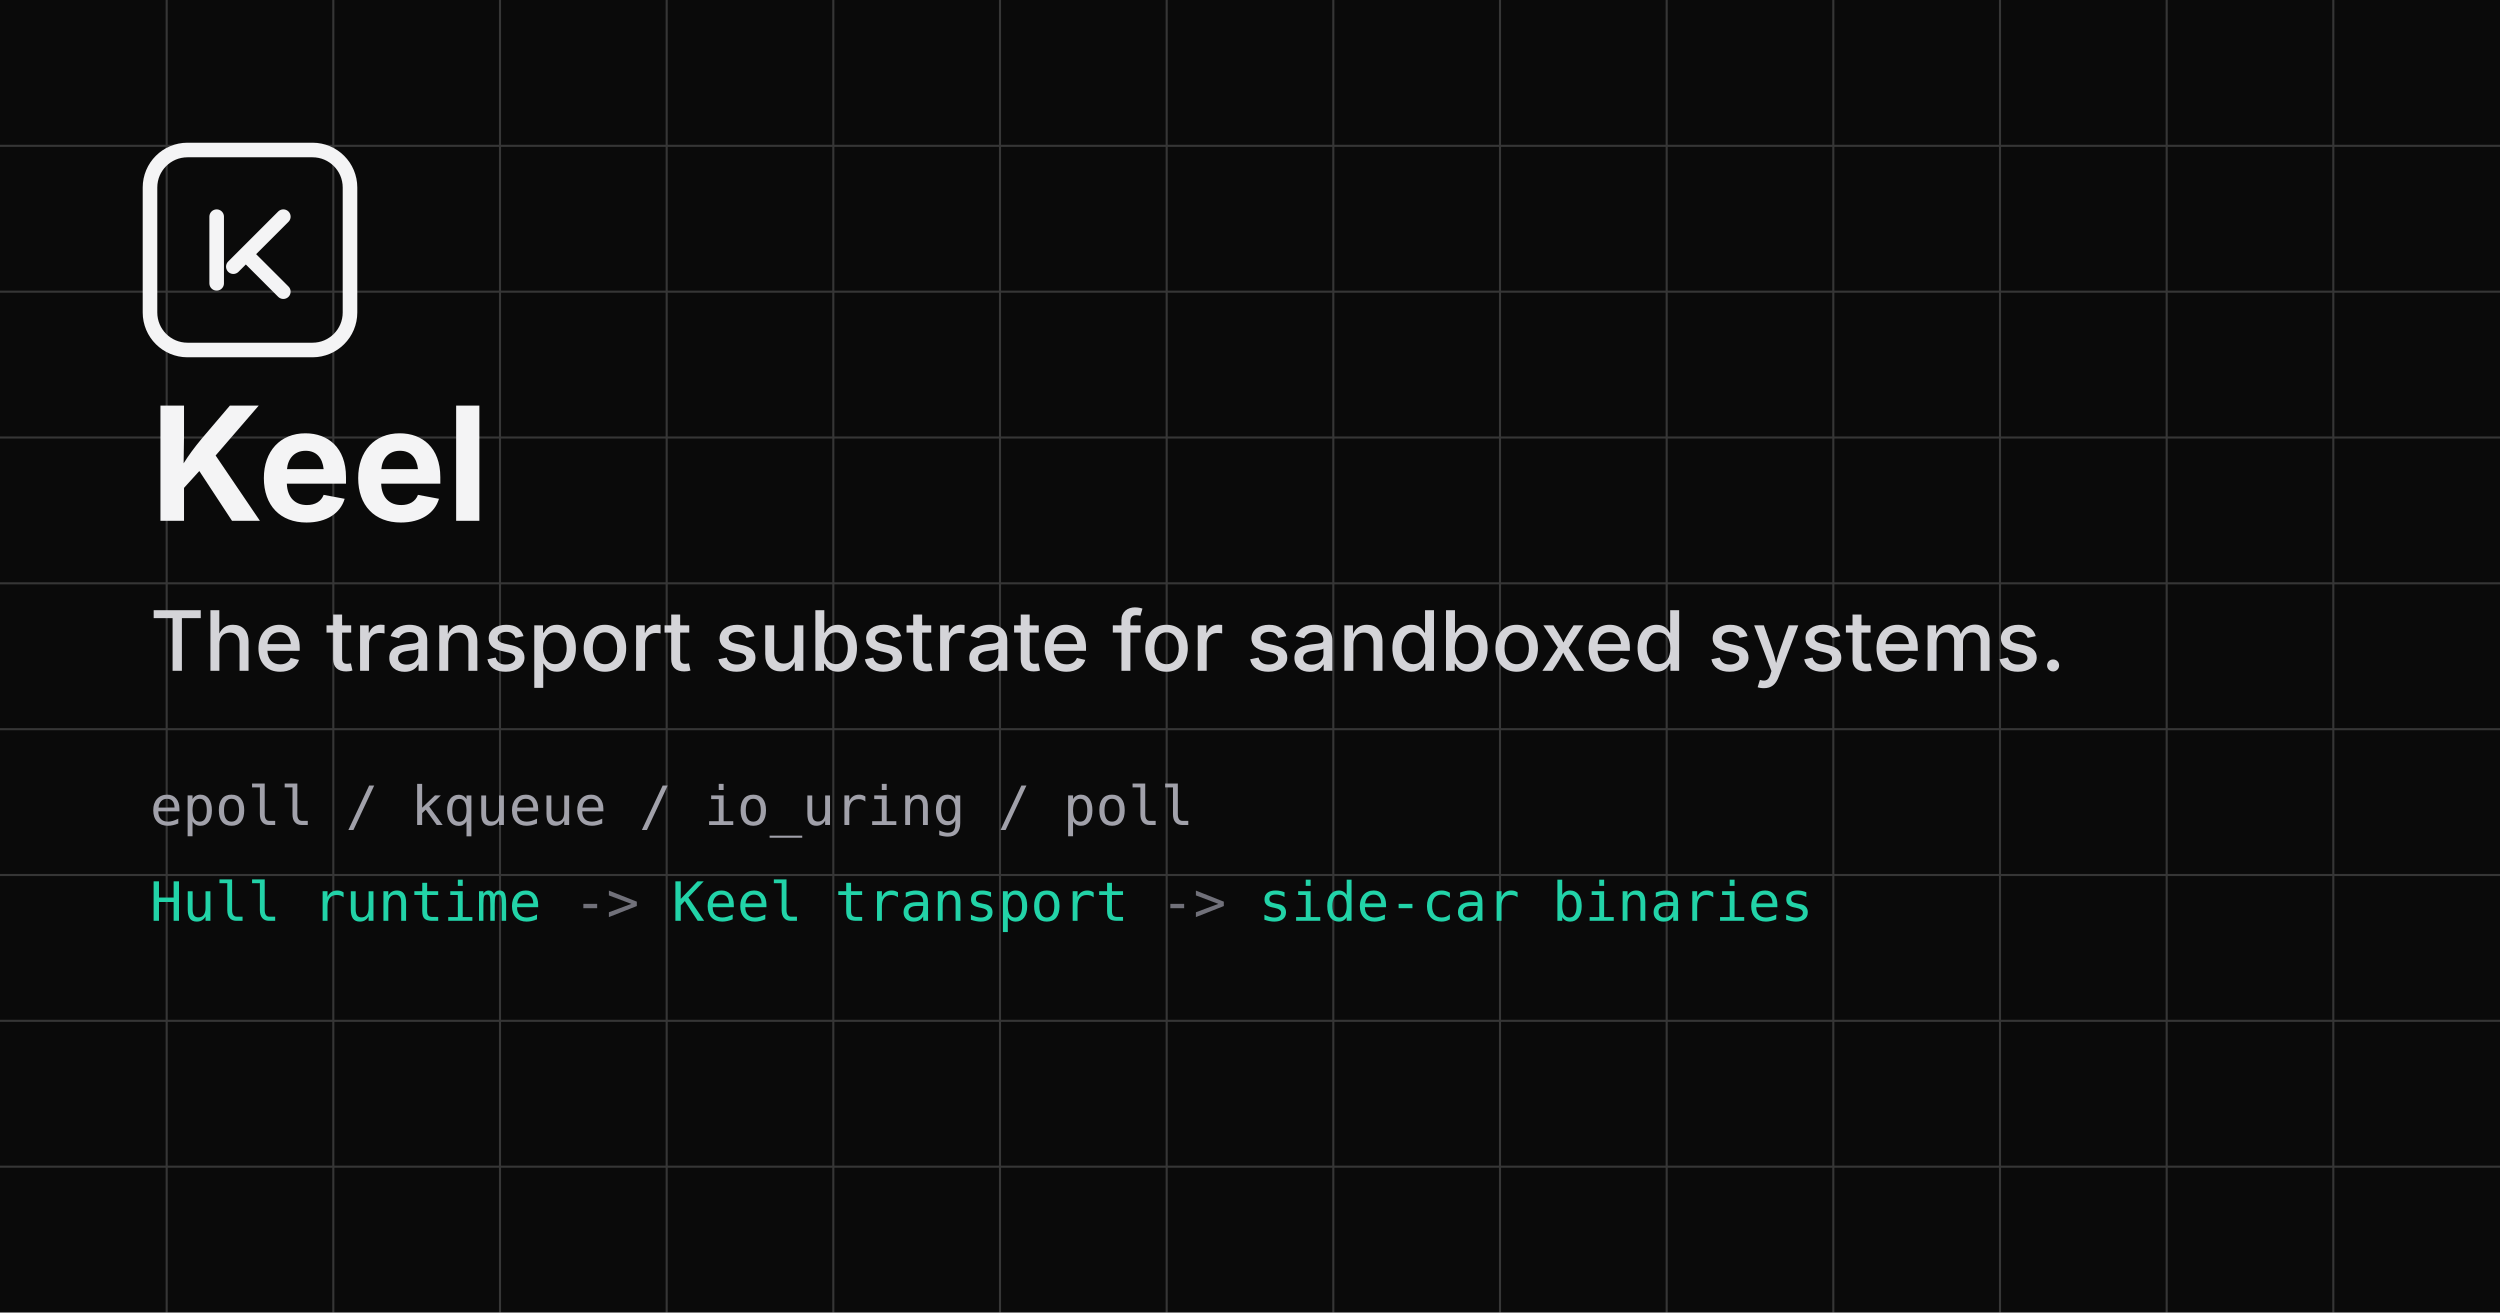
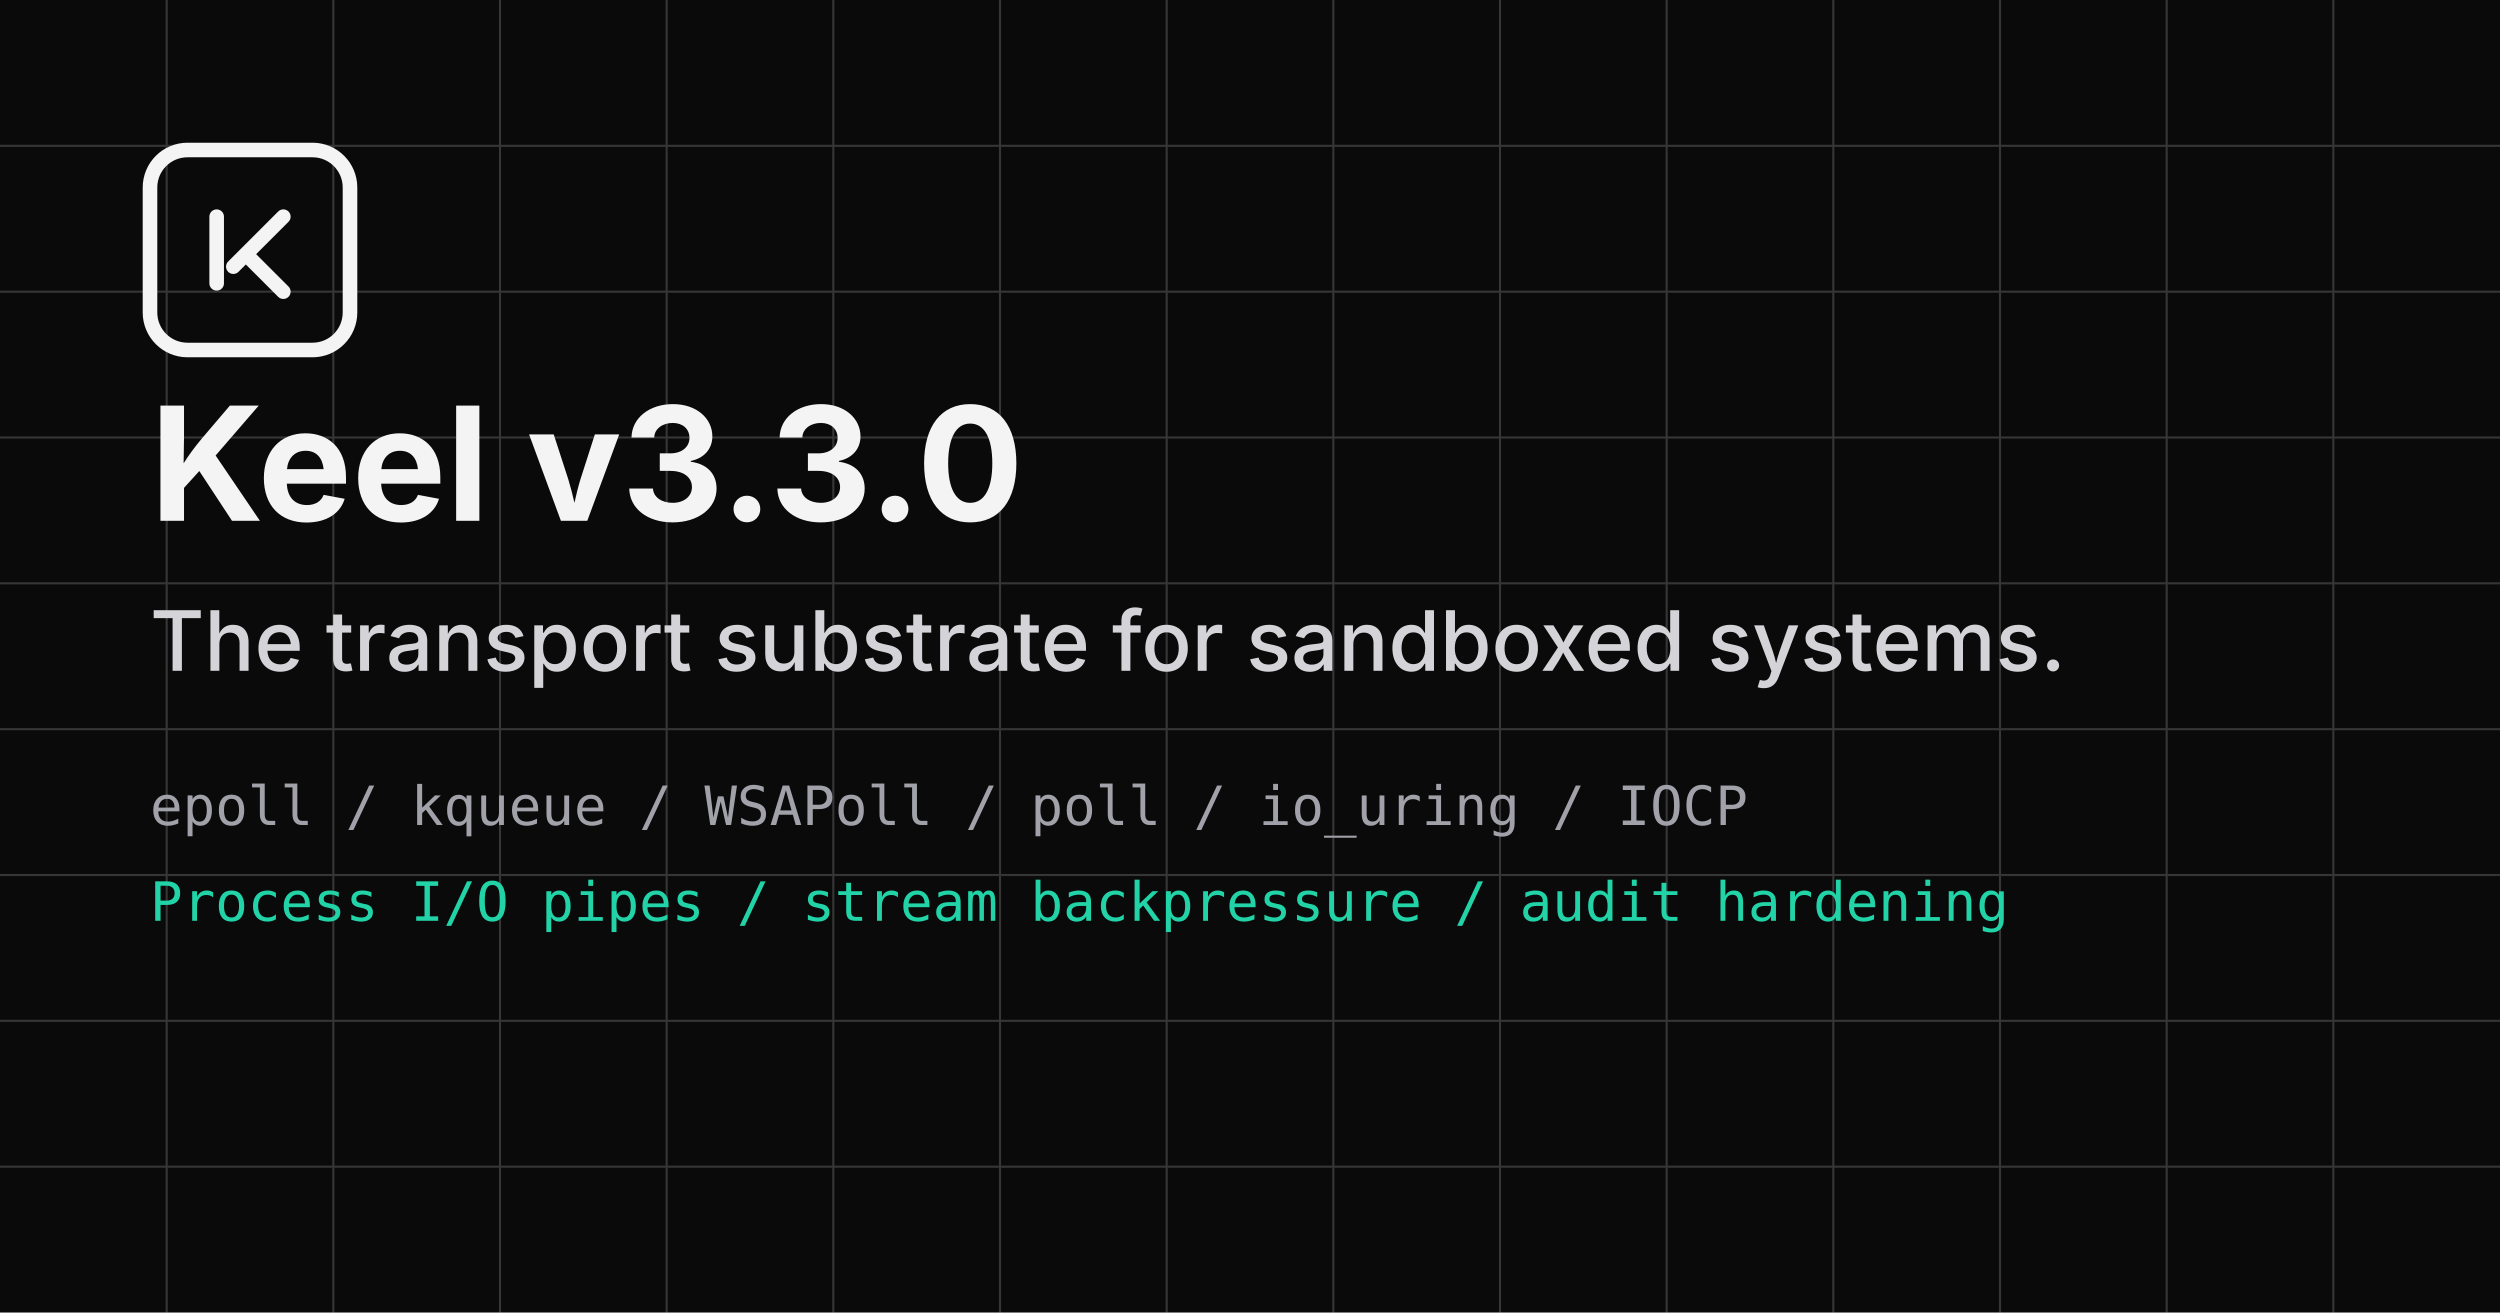
<svg xmlns="http://www.w3.org/2000/svg" width="1200" height="630" viewBox="0 0 1200 630">
  <rect width="1200" height="630" fill="#0a0a0a" />
  <g opacity=".18" stroke="#ffffff" stroke-width="1">
    <path d="M0 70h1200M0 140h1200M0 210h1200M0 280h1200M0 350h1200M0 420h1200M0 490h1200M0 560h1200" />
    <path d="M80 0v630M160 0v630M240 0v630M320 0v630M400 0v630M480 0v630M560 0v630M640 0v630M720 0v630M800 0v630M880 0v630M960 0v630M1040 0v630M1120 0v630" />
  </g>
  <rect x="72" y="72" width="96" height="96" rx="18" fill="none" stroke="#f4f4f5" stroke-width="7" />
  <path d="M104 136V104M136 104l-24 24M118 122l18 18" stroke="#f4f4f5" stroke-width="7" stroke-linecap="round" stroke-linejoin="round" />
-   <text x="72" y="250" fill="#f4f4f5" font-family="Inter, Arial, sans-serif" font-size="76" font-weight="700">Keel</text>
+   <text x="72" y="250" fill="#f4f4f5" font-family="Inter, Arial, sans-serif" font-size="76" font-weight="700">Keel v3.3.0</text>
  <text x="72" y="322" fill="#d4d4d8" font-family="Inter, Arial, sans-serif" font-size="40" font-weight="500">The transport substrate for sandboxed systems.</text>
-   <text x="72" y="396" fill="#a1a1aa" font-family="JetBrains Mono, Menlo, monospace" font-size="26">epoll / kqueue / io_uring / poll</text>
-   <text x="72" y="442" fill="#22d3a8" font-family="JetBrains Mono, Menlo, monospace" font-size="26">Hull runtime <tspan fill="#71717a">-&gt;</tspan> Keel transport <tspan fill="#71717a">-&gt;</tspan> side-car binaries</text>
+   <text x="72" y="396" fill="#a1a1aa" font-family="JetBrains Mono, Menlo, monospace" font-size="26">epoll / kqueue / WSAPoll / poll / io_uring / IOCP</text>
+   <text x="72" y="442" fill="#22d3a8" font-family="JetBrains Mono, Menlo, monospace" font-size="26">Process I/O pipes / stream backpressure / audit hardening</text>
</svg>
